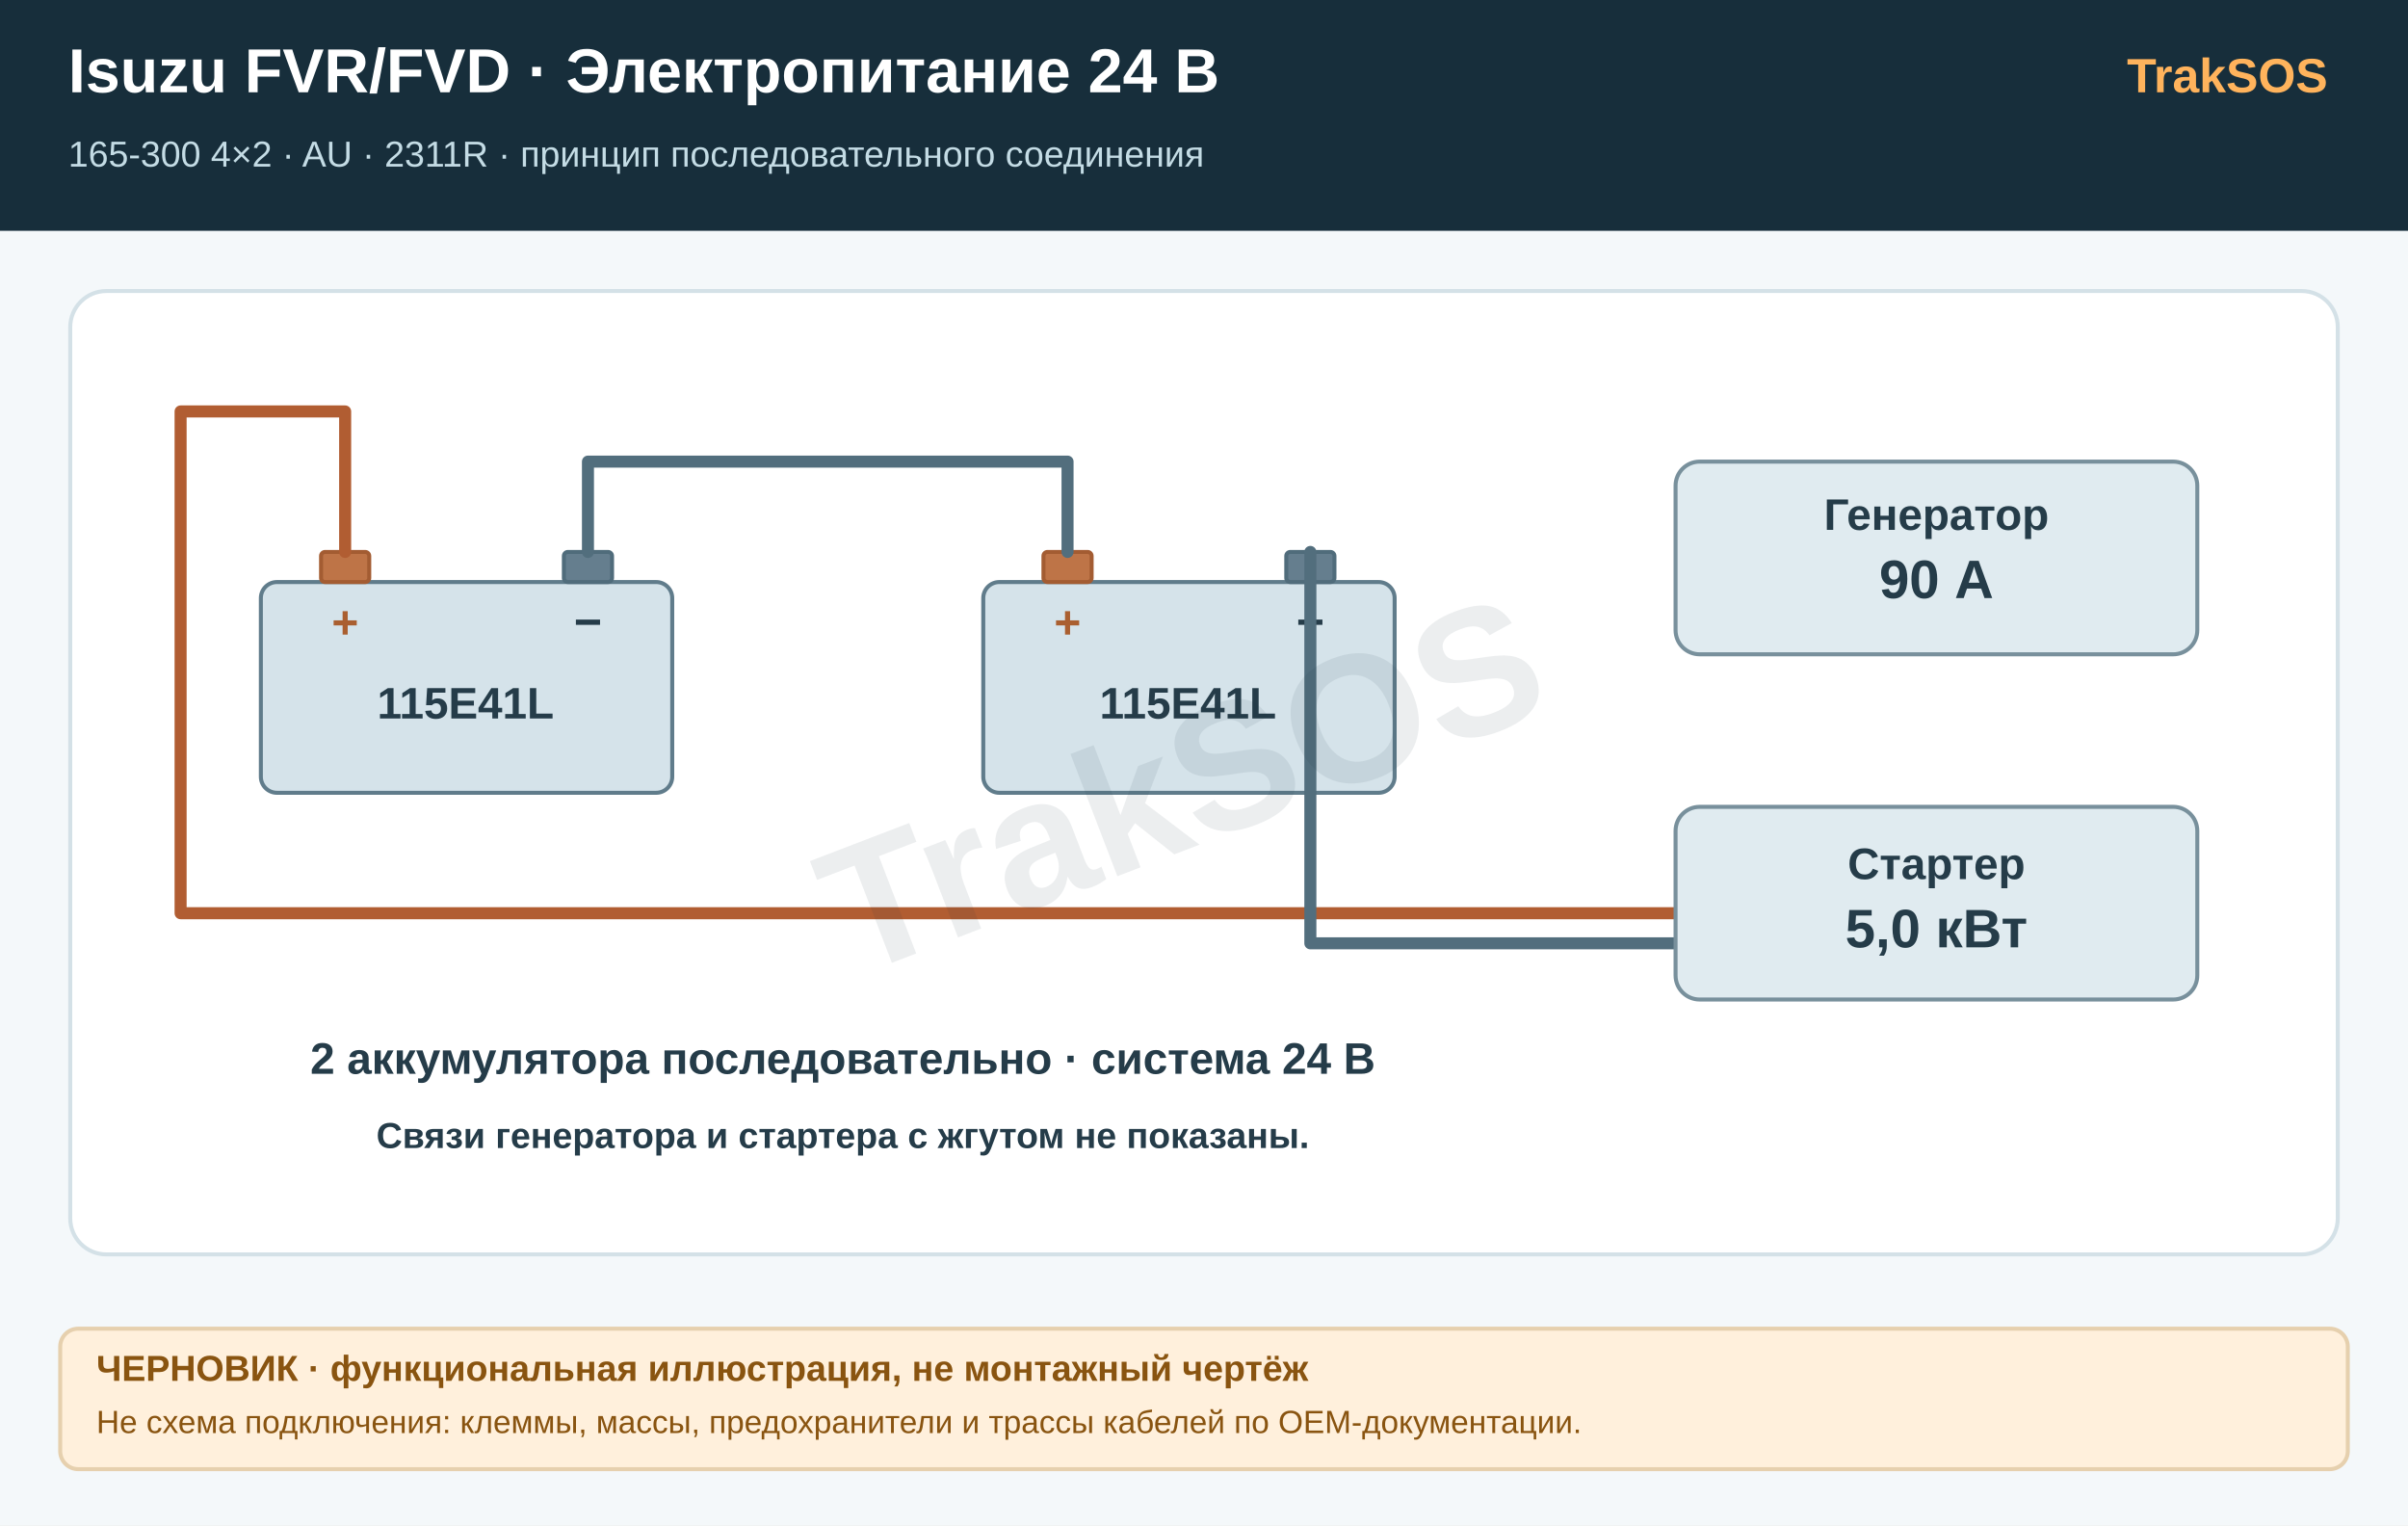
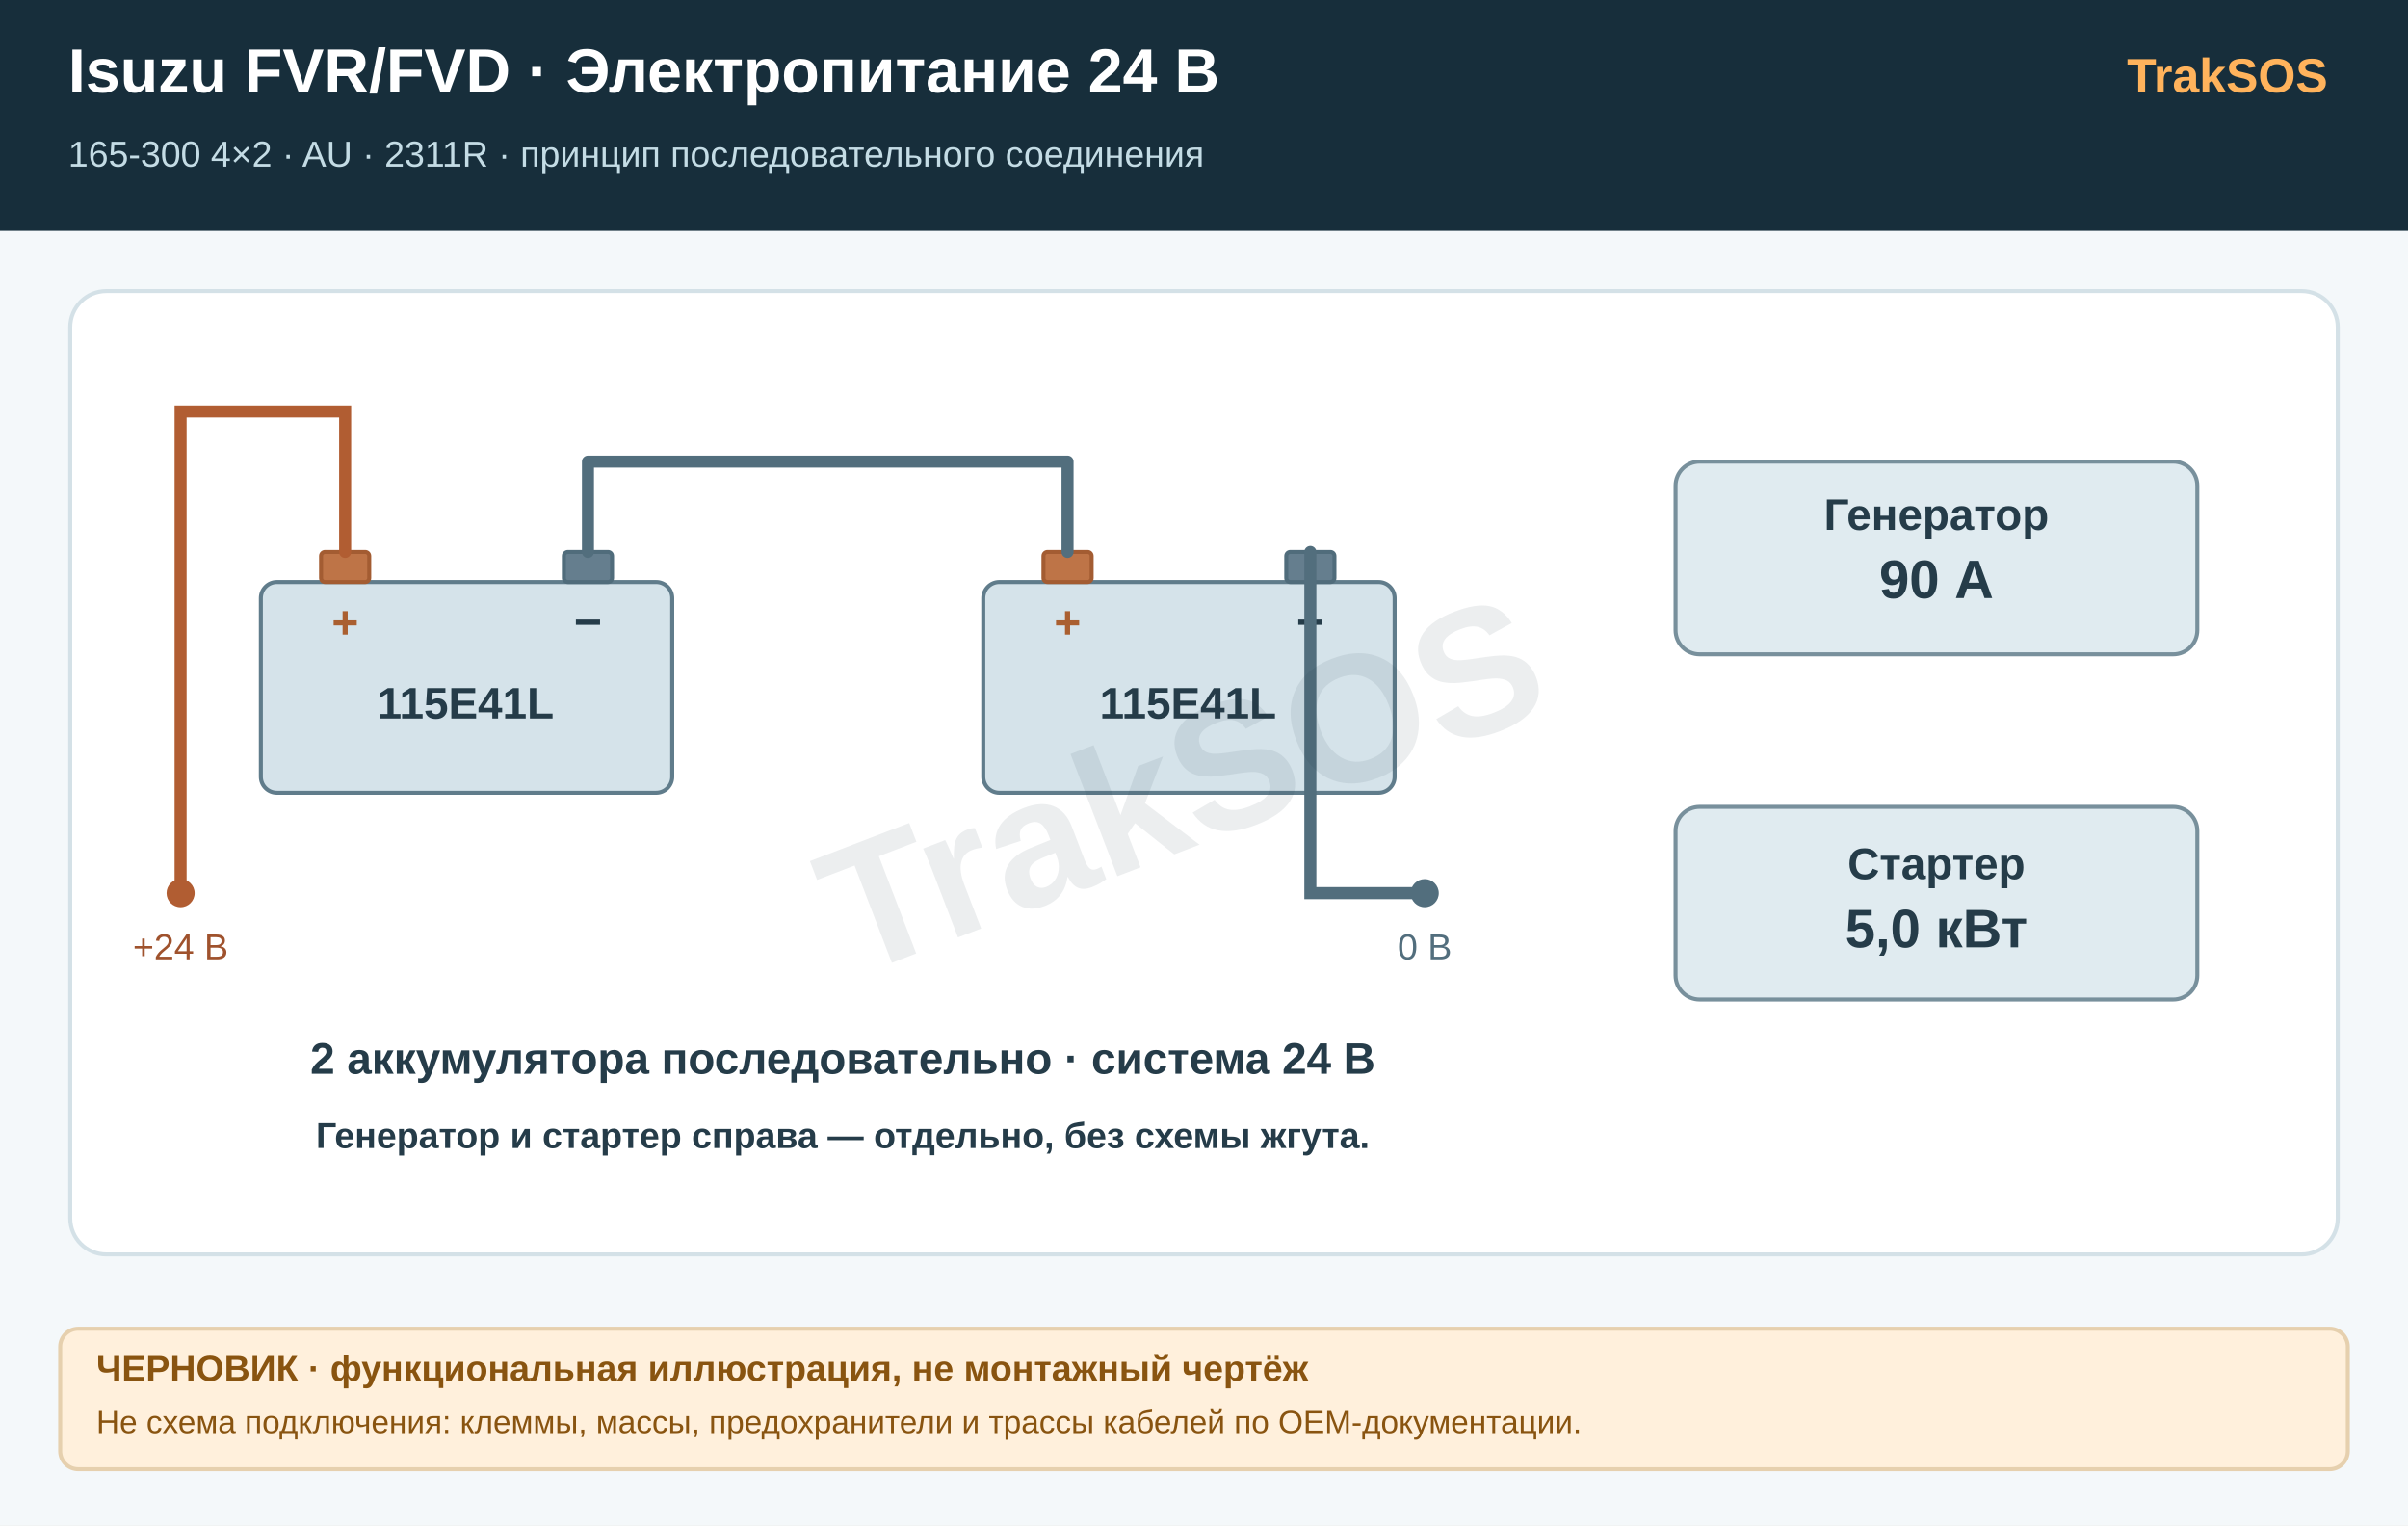
<svg xmlns="http://www.w3.org/2000/svg" viewBox="0 0 1200 760" width="1200" height="760" role="img">
  <defs>
    <marker id="arrow" viewBox="0 0 10 10" refX="8" refY="5" markerWidth="7" markerHeight="7" orient="auto">
      <path d="M0 0L10 5L0 10Z" fill="#405d6c" />
    </marker>
    <linearGradient id="metal">
      <stop offset="0" stop-color="#8ea8b7" />
      <stop offset=".5" stop-color="#f1f6f8" />
      <stop offset="1" stop-color="#9eb4bf" />
    </linearGradient>
    <pattern id="mesh" width="12" height="12" patternUnits="userSpaceOnUse">
      <path d="M0 0H12V12H0Z" fill="none" stroke="#718e9d" stroke-width="1" />
    </pattern>
  </defs>
  <g font-family="Arial, sans-serif">
    <rect width="1200" height="760" fill="#f4f8fa" />
    <rect width="1200" height="115" fill="#172e3b" />
    <text x="34" y="46" font-size="31" fill="#fff" font-weight="700" text-anchor="start">Isuzu FVR/FVD · Электропитание 24 В</text>
    <text x="34" y="83" font-size="18" fill="#c4dce5" font-weight="500" text-anchor="start">165-300 4×2 · AU · 2311R · принцип последовательного соединения</text>
    <text x="1160" y="46" font-size="24" fill="#ffb35c" font-weight="700" text-anchor="end">TrakSOS</text>
    <rect x="35" y="145" width="1130" height="480" rx="18" fill="#fff" stroke="#d4e1e7" stroke-width="2" />
    <rect x="130" y="290" width="205" height="105" rx="8" fill="#d5e3ea" stroke="#607c8b" stroke-width="2" />
    <rect x="160" y="275" width="24" height="15" rx="2" fill="#be7447" stroke="#a35c32" stroke-width="2" />
    <rect x="281" y="275" width="24" height="15" rx="2" fill="#657e8e" stroke="#506c7b" stroke-width="2" />
    <text x="172" y="318" font-size="23" fill="#aa5f30" font-weight="600" text-anchor="middle">+</text>
    <text x="293" y="318" font-size="24" fill="#253c49" font-weight="600" text-anchor="middle">−</text>
    <text x="232" y="358" font-size="22" fill="#253c49" font-weight="600" text-anchor="middle">115E41L</text>
    <rect x="490" y="290" width="205" height="105" rx="8" fill="#d5e3ea" stroke="#607c8b" stroke-width="2" />
    <rect x="520" y="275" width="24" height="15" rx="2" fill="#be7447" stroke="#a35c32" stroke-width="2" />
    <rect x="641" y="275" width="24" height="15" rx="2" fill="#657e8e" stroke="#506c7b" stroke-width="2" />
    <text x="532" y="318" font-size="23" fill="#aa5f30" font-weight="600" text-anchor="middle">+</text>
    <text x="653" y="318" font-size="24" fill="#253c49" font-weight="600" text-anchor="middle">−</text>
    <text x="592" y="358" font-size="22" fill="#253c49" font-weight="600" text-anchor="middle">115E41L</text>
    <path d="M293 275V230H532V275" fill="none" stroke="#526e7d" stroke-width="6" stroke-linecap="round" stroke-linejoin="round" />
-     <path d="M172 275V205H90V455H835" fill="none" stroke="#b15d32" stroke-width="6" stroke-linecap="round" stroke-linejoin="round" />
-     <path d="M653 275V470H835" fill="none" stroke="#526e7d" stroke-width="6" stroke-linecap="round" stroke-linejoin="round" />
+     <path d="M172 275V205H90V445" fill="none" stroke="#b15d32" stroke-width="6" stroke-linecap="round" />
+     <circle cx="90" cy="445" r="7" fill="#b15d32" />
+     <text x="90" y="478" font-size="18" text-anchor="middle" fill="#9f522d">+24 В</text>
+     <path d="M653 275V445H710" fill="none" stroke="#526e7d" stroke-width="6" stroke-linecap="round" />
+     <circle cx="710" cy="445" r="7" fill="#526e7d" />
+     <text x="710" y="478" font-size="18" text-anchor="middle" fill="#526e7d">0 В</text>
    <rect x="835" y="230" width="260" height="96" rx="12" fill="#e0ebf0" stroke="#78909c" stroke-width="2" />
    <text x="965" y="264" font-size="22" fill="#253c49" font-weight="600" text-anchor="middle">Генератор</text>
    <text x="965" y="298" font-size="27" fill="#253c49" font-weight="600" text-anchor="middle">90 А</text>
    <rect x="835" y="402" width="260" height="96" rx="12" fill="#e0ebf0" stroke="#78909c" stroke-width="2" />
    <text x="965" y="438" font-size="22" fill="#253c49" font-weight="600" text-anchor="middle">Стартер</text>
    <text x="965" y="472" font-size="27" fill="#253c49" font-weight="600" text-anchor="middle">5,0 кВт</text>
    <text x="420" y="535" font-size="22" fill="#253c49" font-weight="600" text-anchor="middle">2 аккумулятора последовательно · система 24 В</text>
-     <text x="420" y="572" font-size="18" fill="#253c49" font-weight="600" text-anchor="middle">Связи генератора и стартера с жгутом не показаны.</text>
+     <text x="420" y="572" font-size="18" fill="#253c49" font-weight="600" text-anchor="middle">Генератор и стартер справа — отдельно, без схемы жгута.</text>
    <g transform="translate(600 420) rotate(-21)" opacity=".085">
      <text x="0" y="0" font-size="90" fill="#172e3b" font-weight="700" text-anchor="middle">TrakSOS</text>
    </g>
    <rect x="30" y="662" width="1140" height="70" rx="9" fill="#fff0dc" stroke="#e6d0ae" stroke-width="2" />
    <text x="48" y="688" font-size="18" fill="#895410" font-weight="700" text-anchor="start">ЧЕРНОВИК · функциональная иллюстрация, не монтажный чертёж</text>
    <text x="48" y="714" font-size="16" fill="#895410" font-weight="500" text-anchor="start">Не схема подключения: клеммы, массы, предохранители и трассы кабелей по OEM-документации.</text>
  </g>
</svg>
